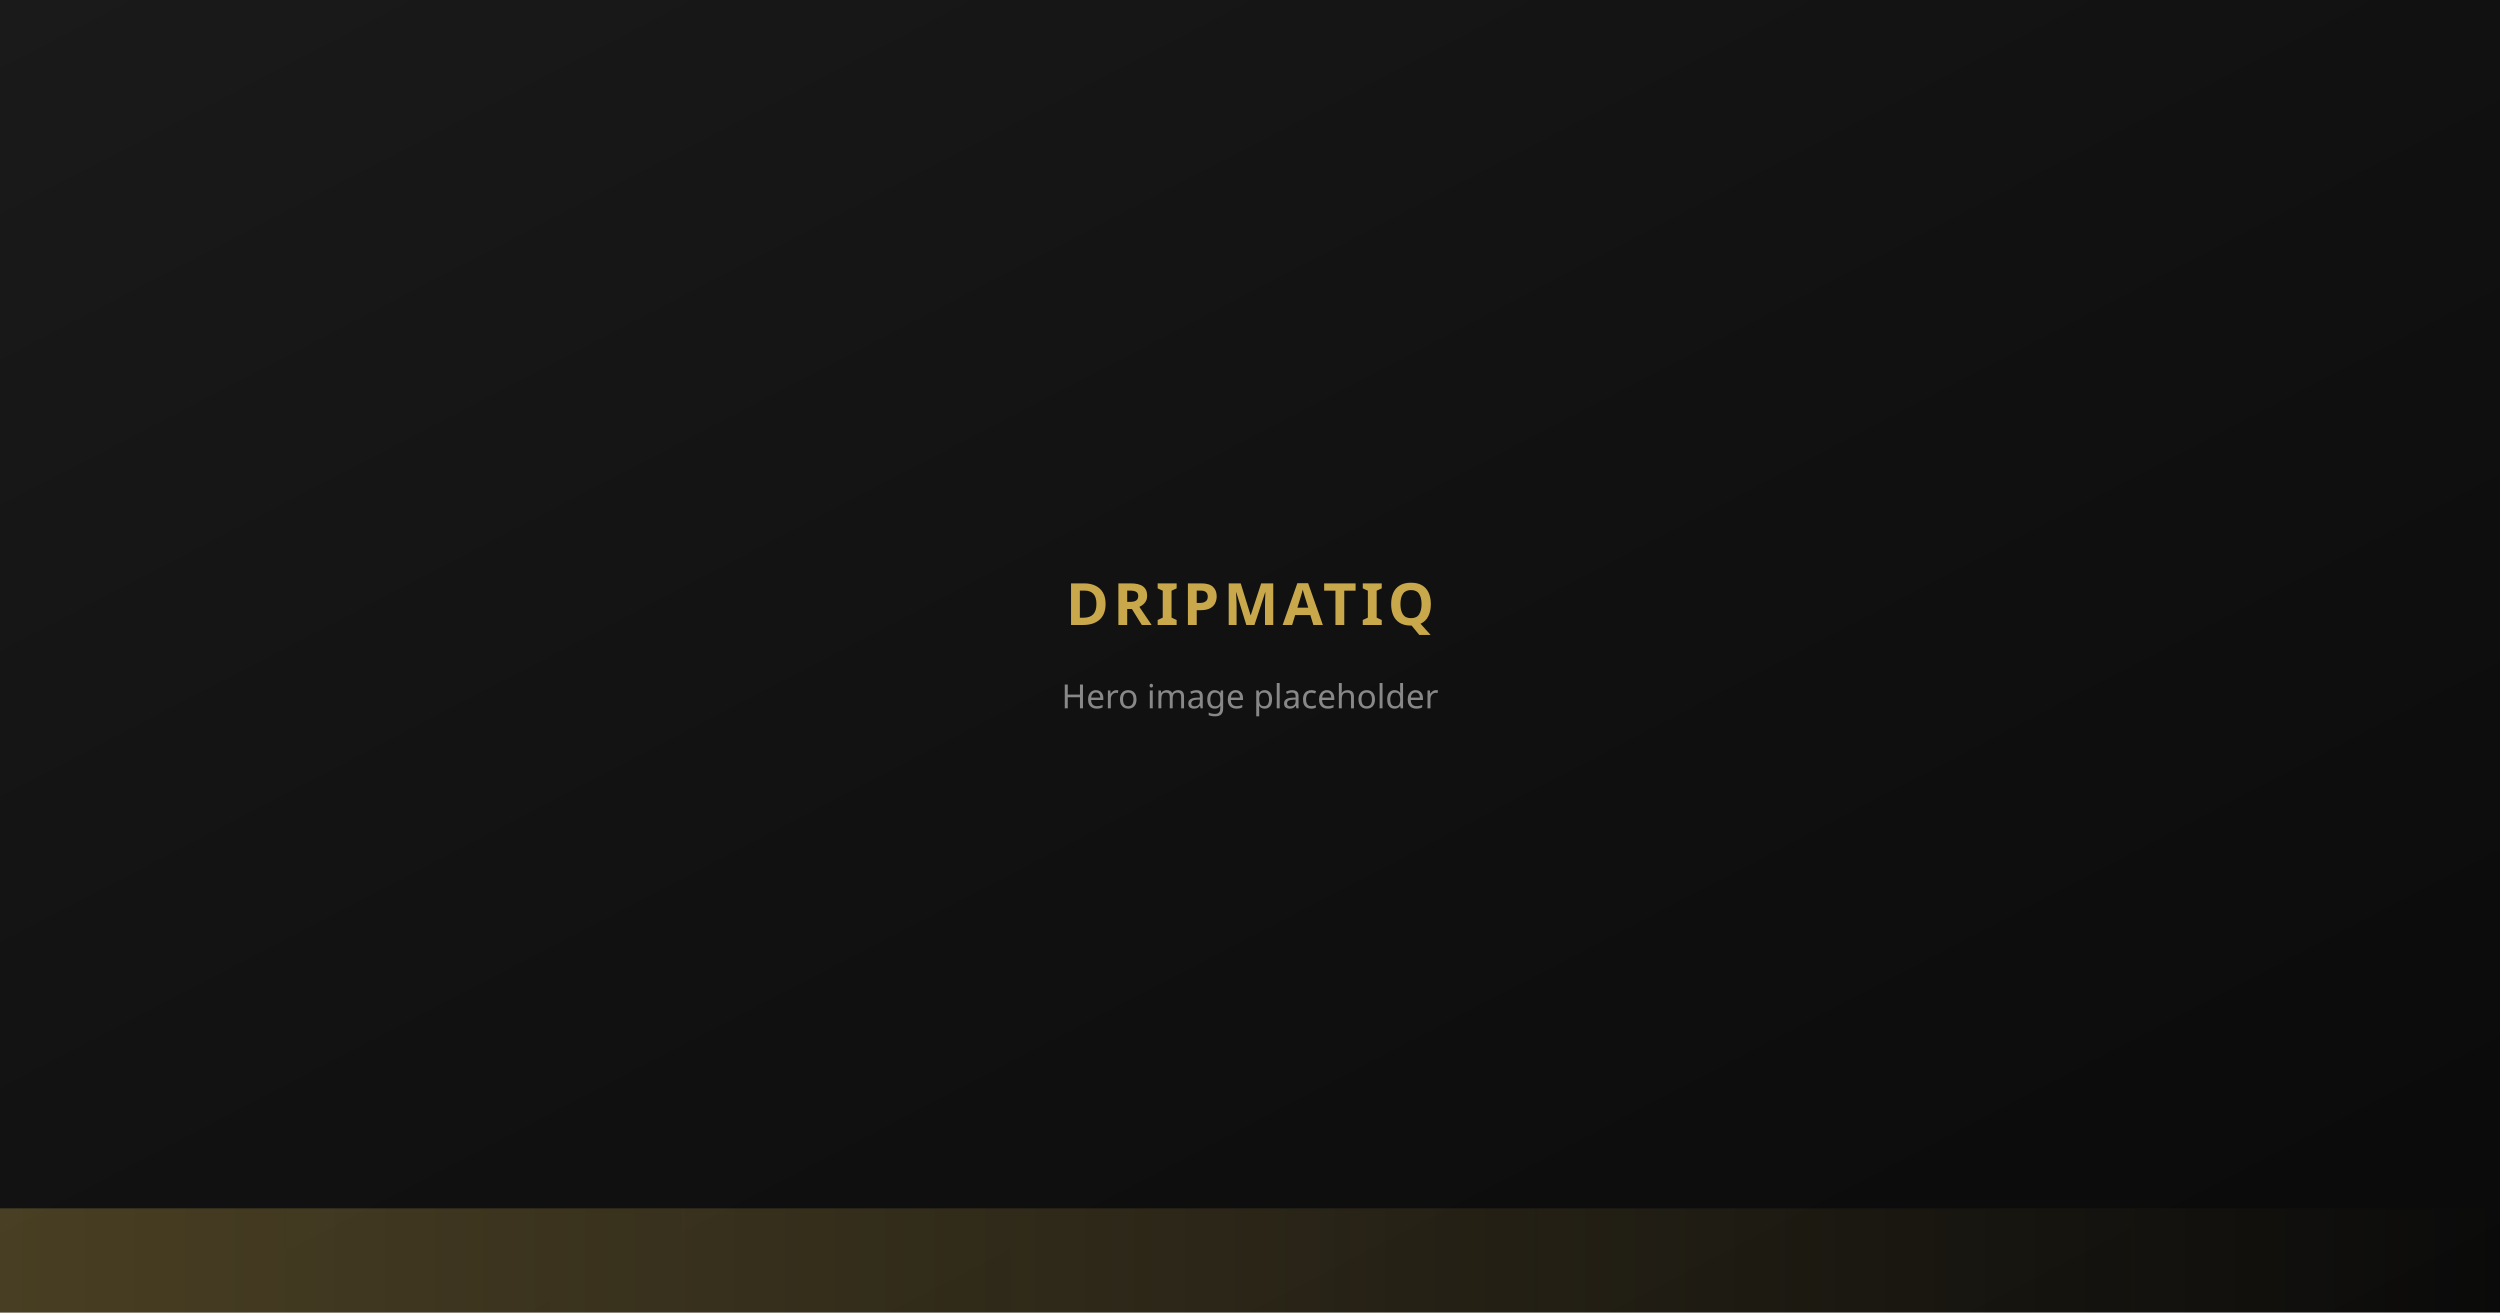
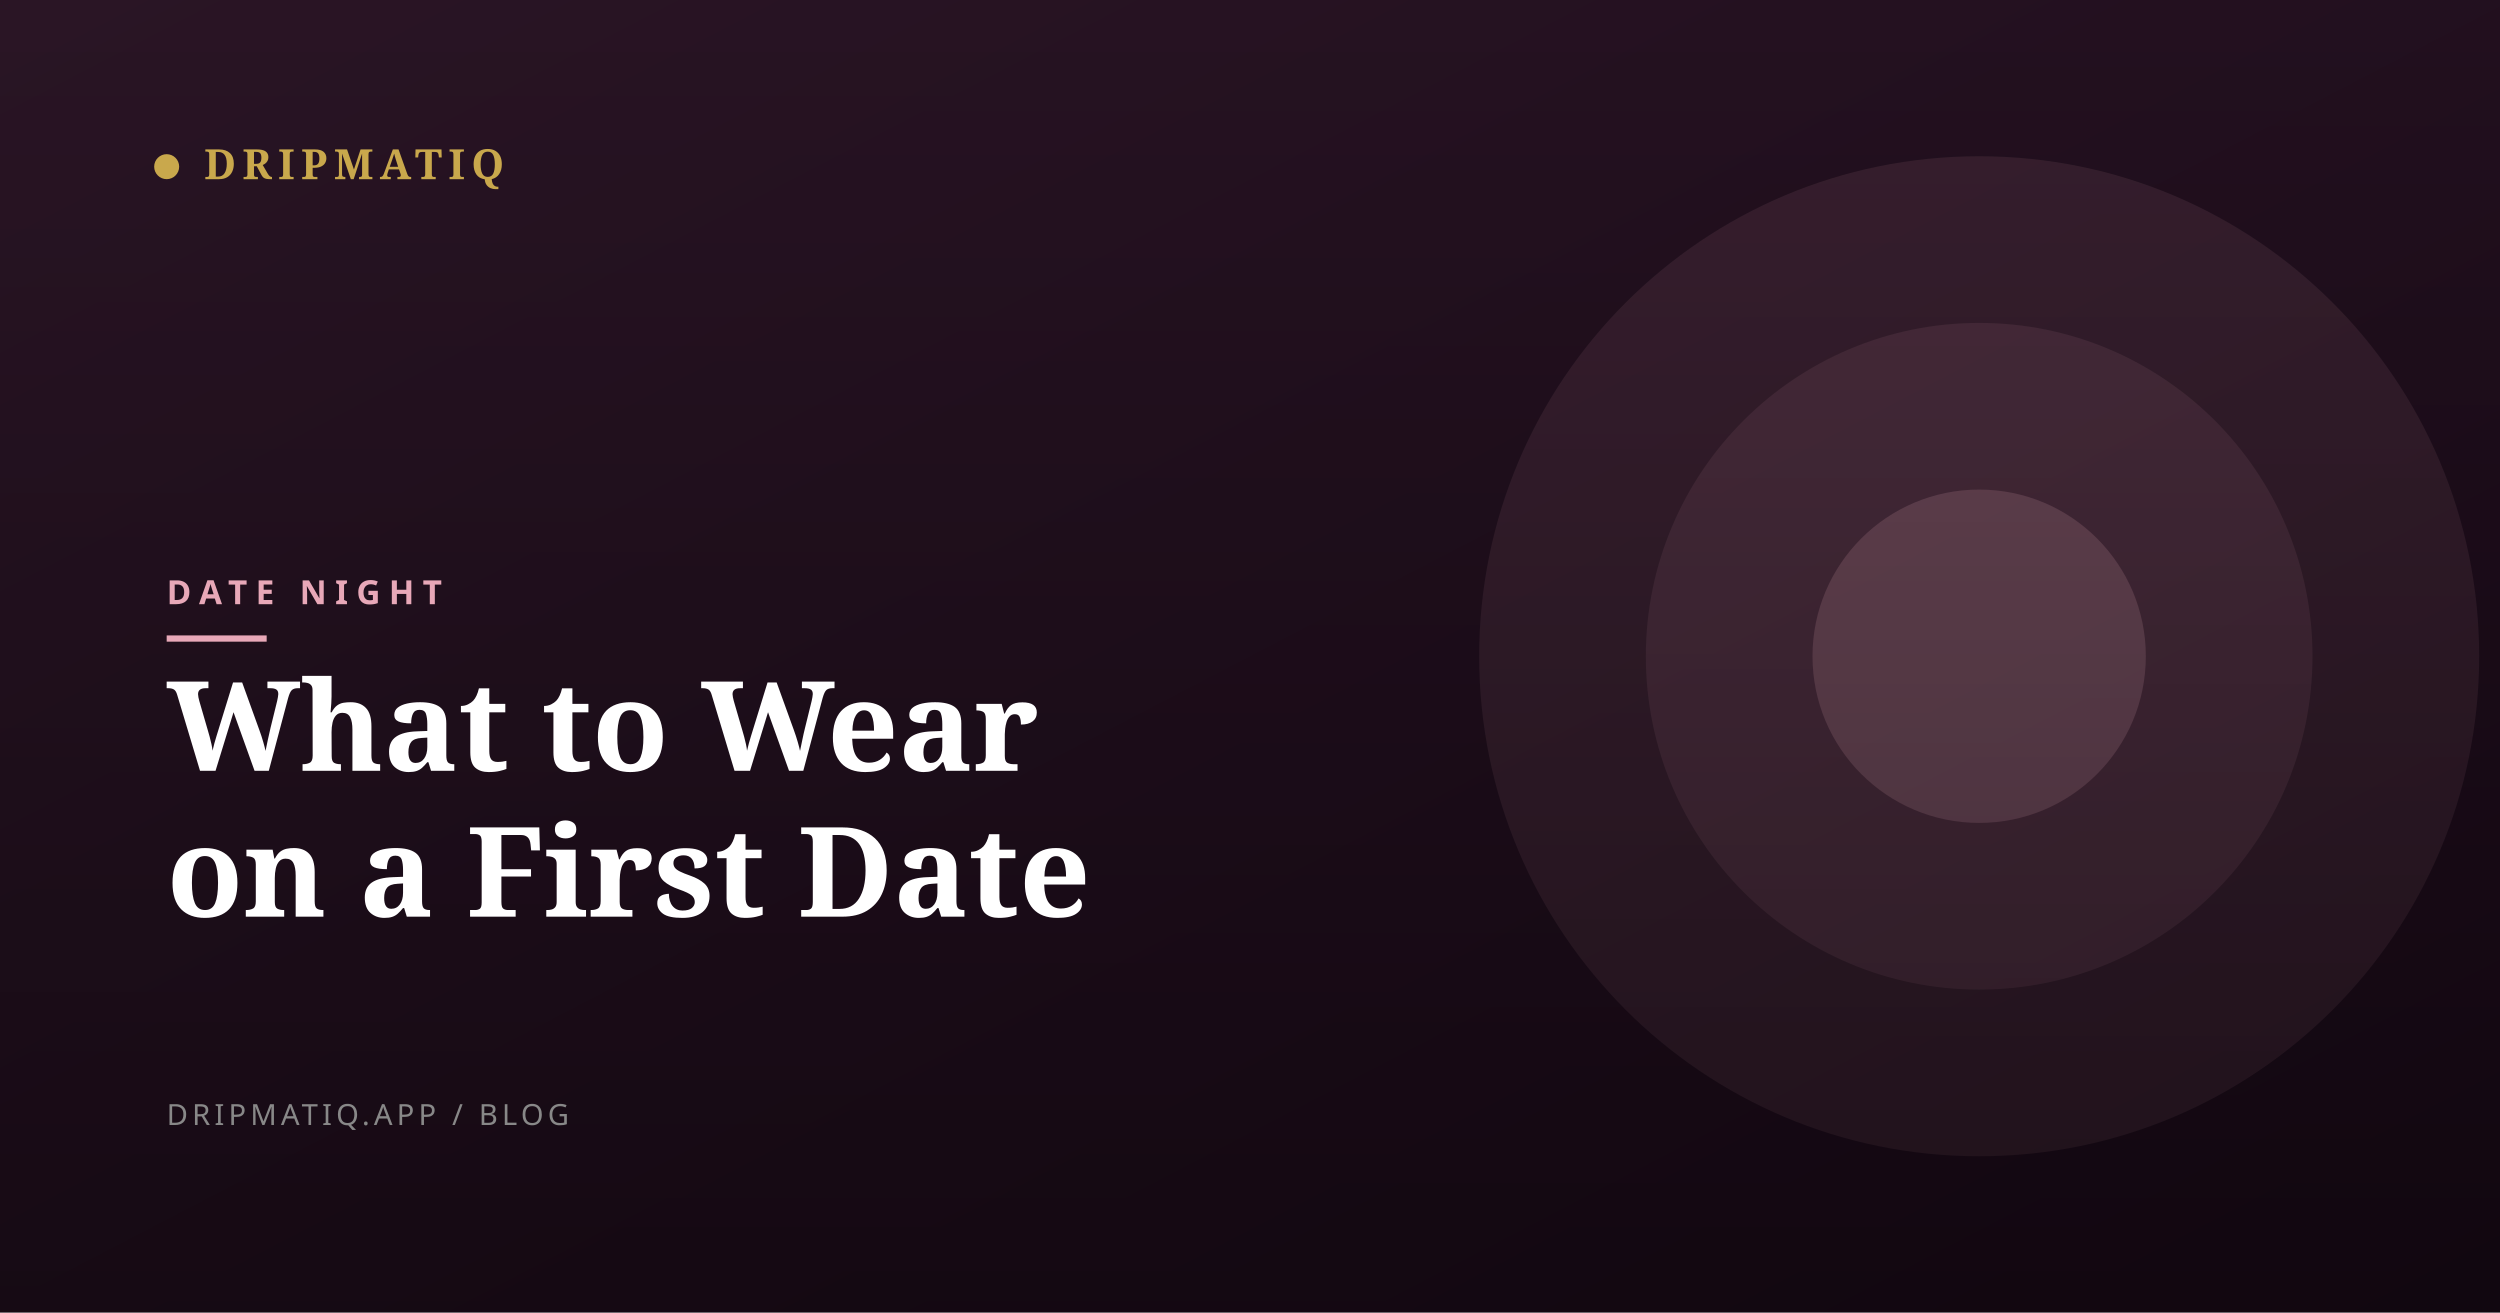
- <svg xmlns="http://www.w3.org/2000/svg" width="1200" height="630" viewBox="0 0 1200 630">
+ <svg xmlns="http://www.w3.org/2000/svg" width="1200" height="630" viewBox="0 0 1200 630" role="img" aria-label="DATE NIGHT: What to Wear on a First Date">
  <defs>
-     <linearGradient id="g" x1="0%" y1="0%" x2="100%" y2="100%">
-       <stop offset="0%" stop-color="#1a1a1a" />
-       <stop offset="50%" stop-color="#111111" />
-       <stop offset="100%" stop-color="#0a0a0a" />
+     <linearGradient id="bg" x1="0%" y1="0%" x2="100%" y2="100%">
+       <stop offset="0%" stop-color="#2a1525" />
+       <stop offset="100%" stop-color="#1a0a18" />
    </linearGradient>
-     <linearGradient id="a" x1="0%" y1="0%" x2="100%" y2="0%">
-       <stop offset="0%" stop-color="#c9a84c" stop-opacity="0.3" />
-       <stop offset="100%" stop-color="#c9a84c" stop-opacity="0" />
+     <linearGradient id="vg" x1="0%" y1="100%" x2="0%" y2="0%">
+       <stop offset="0%" stop-color="#000" stop-opacity="0.35" />
+       <stop offset="100%" stop-color="#000" stop-opacity="0" />
    </linearGradient>
  </defs>
-   <rect width="1200" height="630" fill="url(#g)" />
-   <rect x="0" y="580" width="1200" height="50" fill="url(#a)" />
-   <text x="600" y="300" text-anchor="middle" fill="#c9a84c" font-family="system-ui,sans-serif" font-size="28" font-weight="700" letter-spacing="2">DRIPMATIQ</text>
-   <text x="600" y="340" text-anchor="middle" fill="#888888" font-family="system-ui,sans-serif" font-size="16">Hero image placeholder</text>
+   <rect width="1200" height="630" fill="url(#bg)" />
+   <circle cx="950" cy="315" r="240" fill="#e8a8b8" opacity="0.10" />
+   <circle cx="950" cy="315" r="160" fill="#e8a8b8" opacity="0.10" />
+   <circle cx="950" cy="315" r="80" fill="#e8a8b8" opacity="0.20" />
+   <rect width="1200" height="630" fill="url(#vg)" />
+   <g transform="translate(80,80)">
+     <circle cx="0" cy="0" r="6" fill="#c9a84c" />
+     <text x="18" y="6" fill="#c9a84c" font-family="Georgia,serif" font-size="20" font-weight="600" letter-spacing="3">DRIPMATIQ</text>
+   </g>
+   <text x="80" y="290" fill="#e8a8b8" font-family="system-ui,sans-serif" font-size="16" font-weight="700" letter-spacing="4">DATE NIGHT</text>
+   <rect x="80" y="305" width="48" height="3" fill="#e8a8b8" />
+   <text x="80" y="370" fill="#ffffff" font-family="Georgia,serif" font-size="60" font-weight="700">What to Wear</text>
+   <text x="80" y="440" fill="#ffffff" font-family="Georgia,serif" font-size="60" font-weight="700">on a First Date</text>
+   <text x="80" y="540" fill="#888" font-family="system-ui,sans-serif" font-size="14" letter-spacing="2">DRIPMATIQ.APP / BLOG</text>
</svg>
